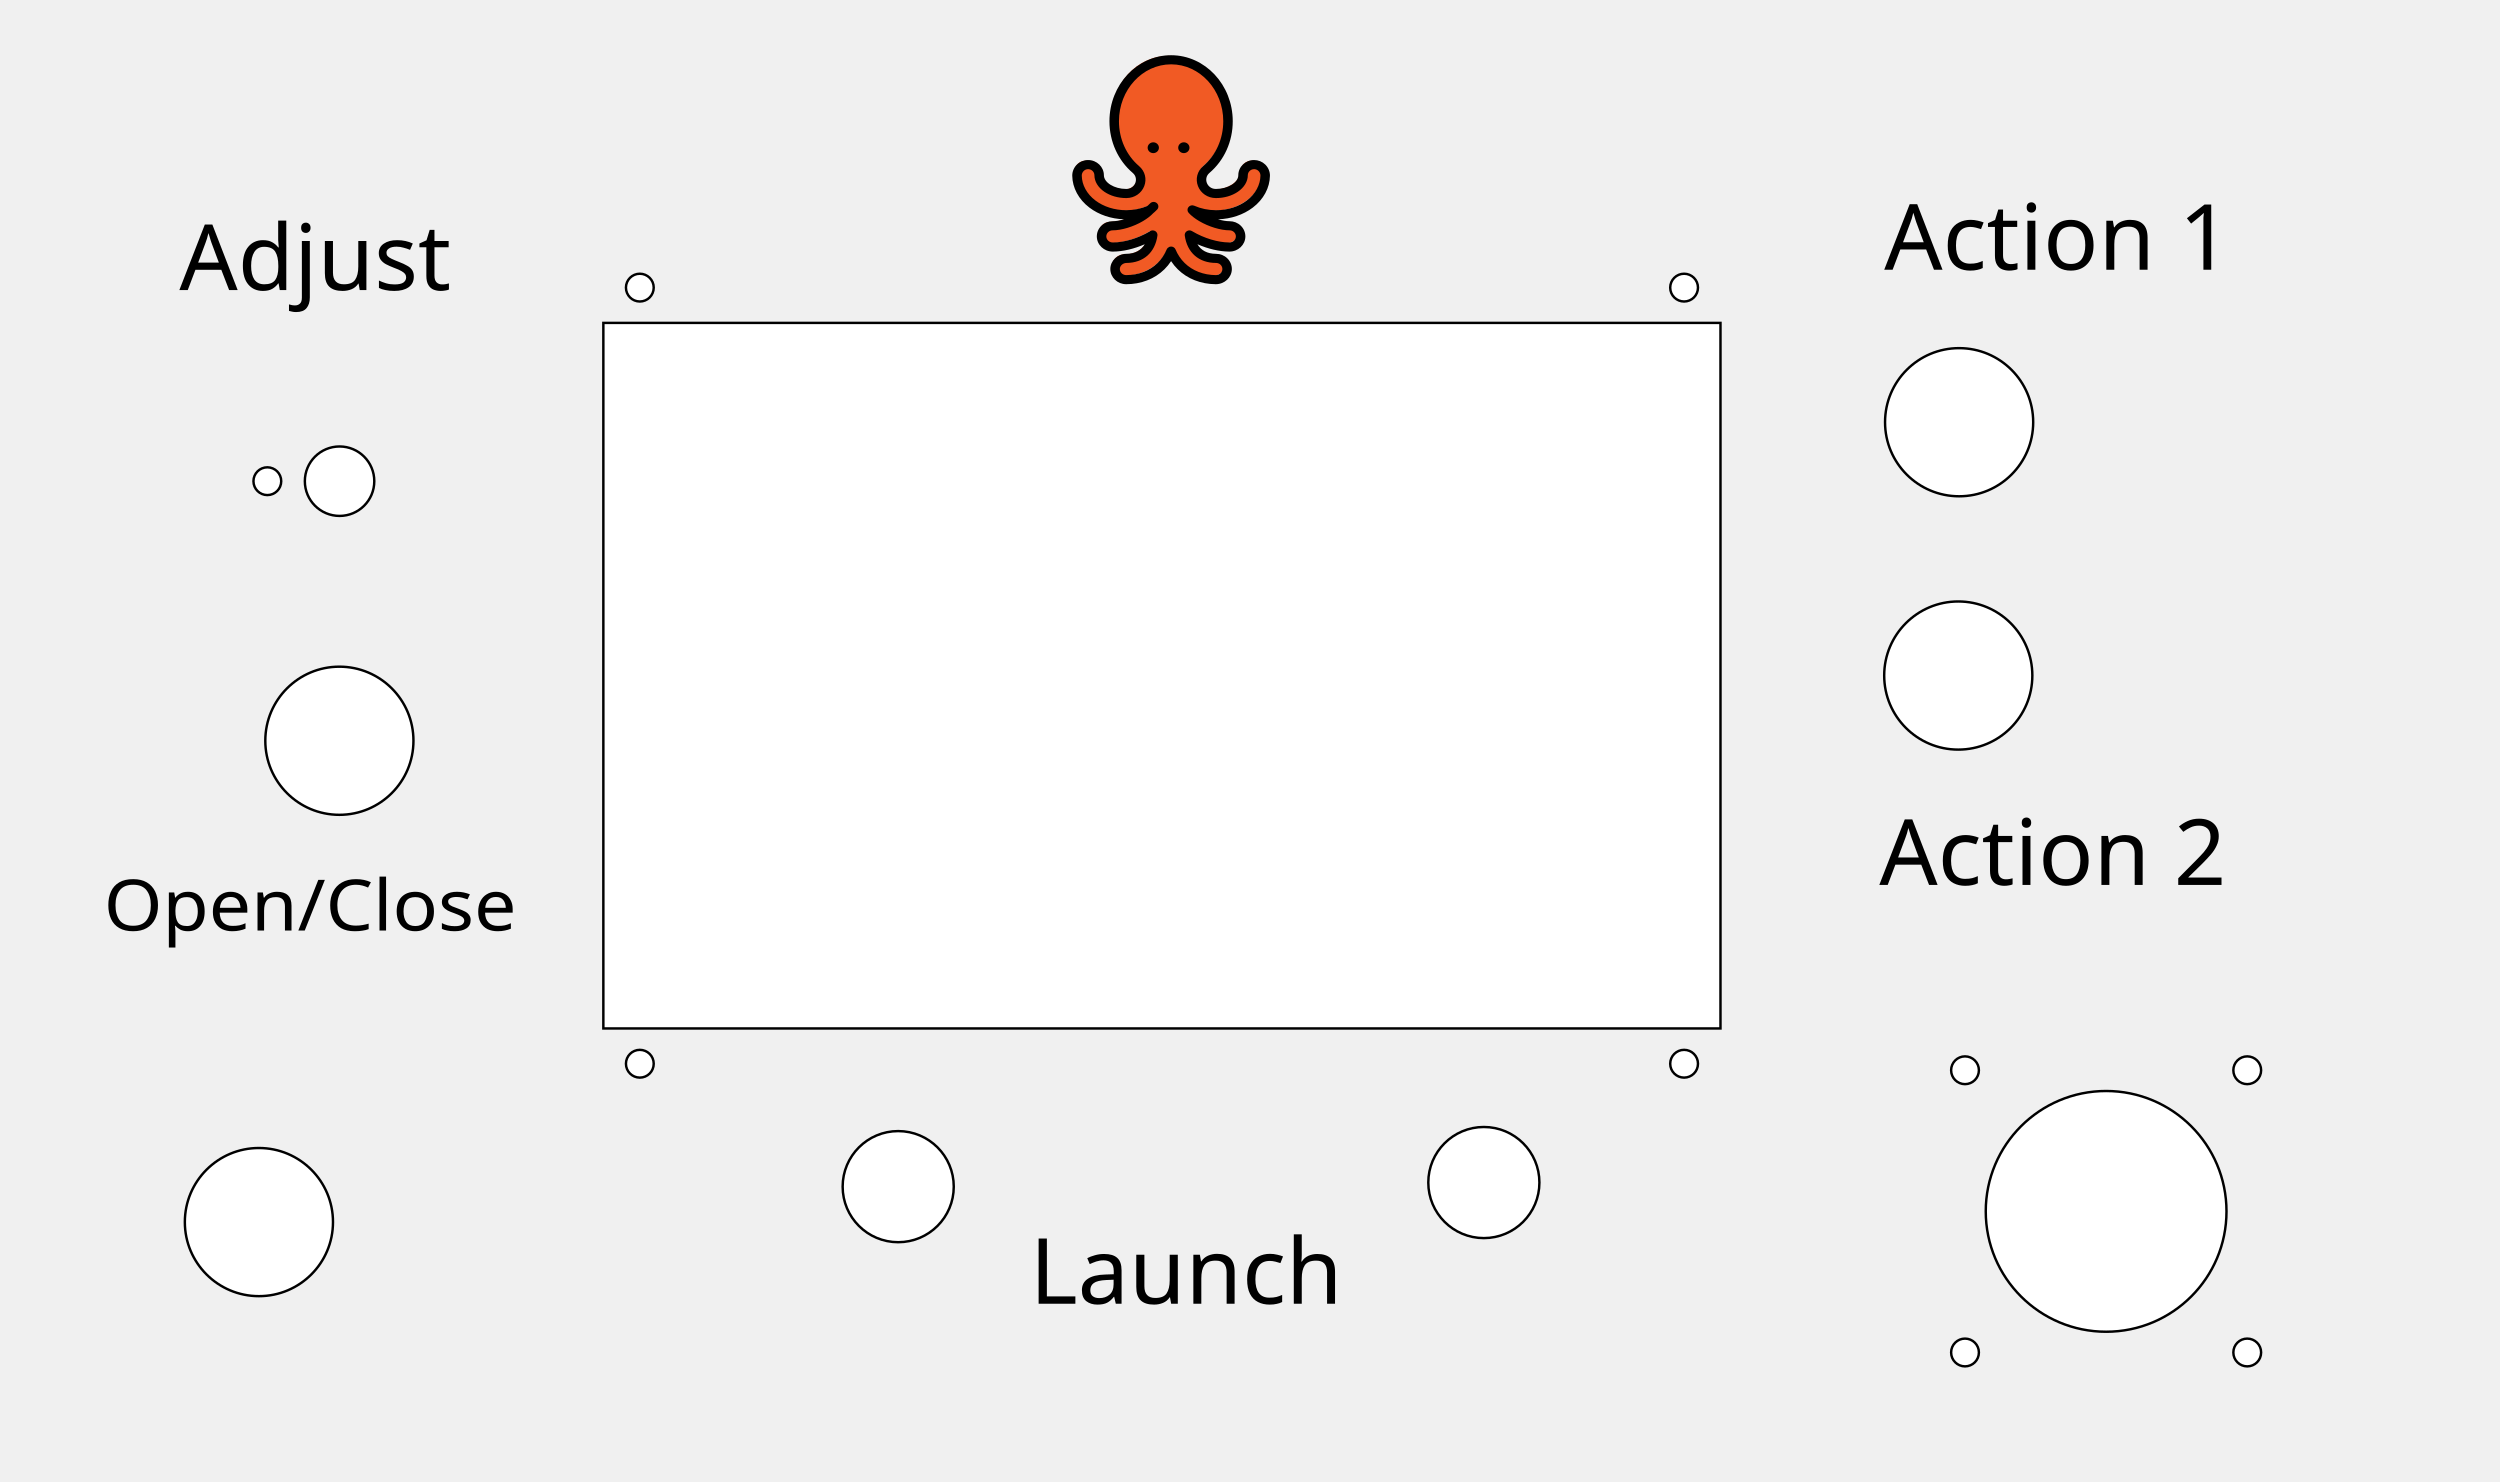
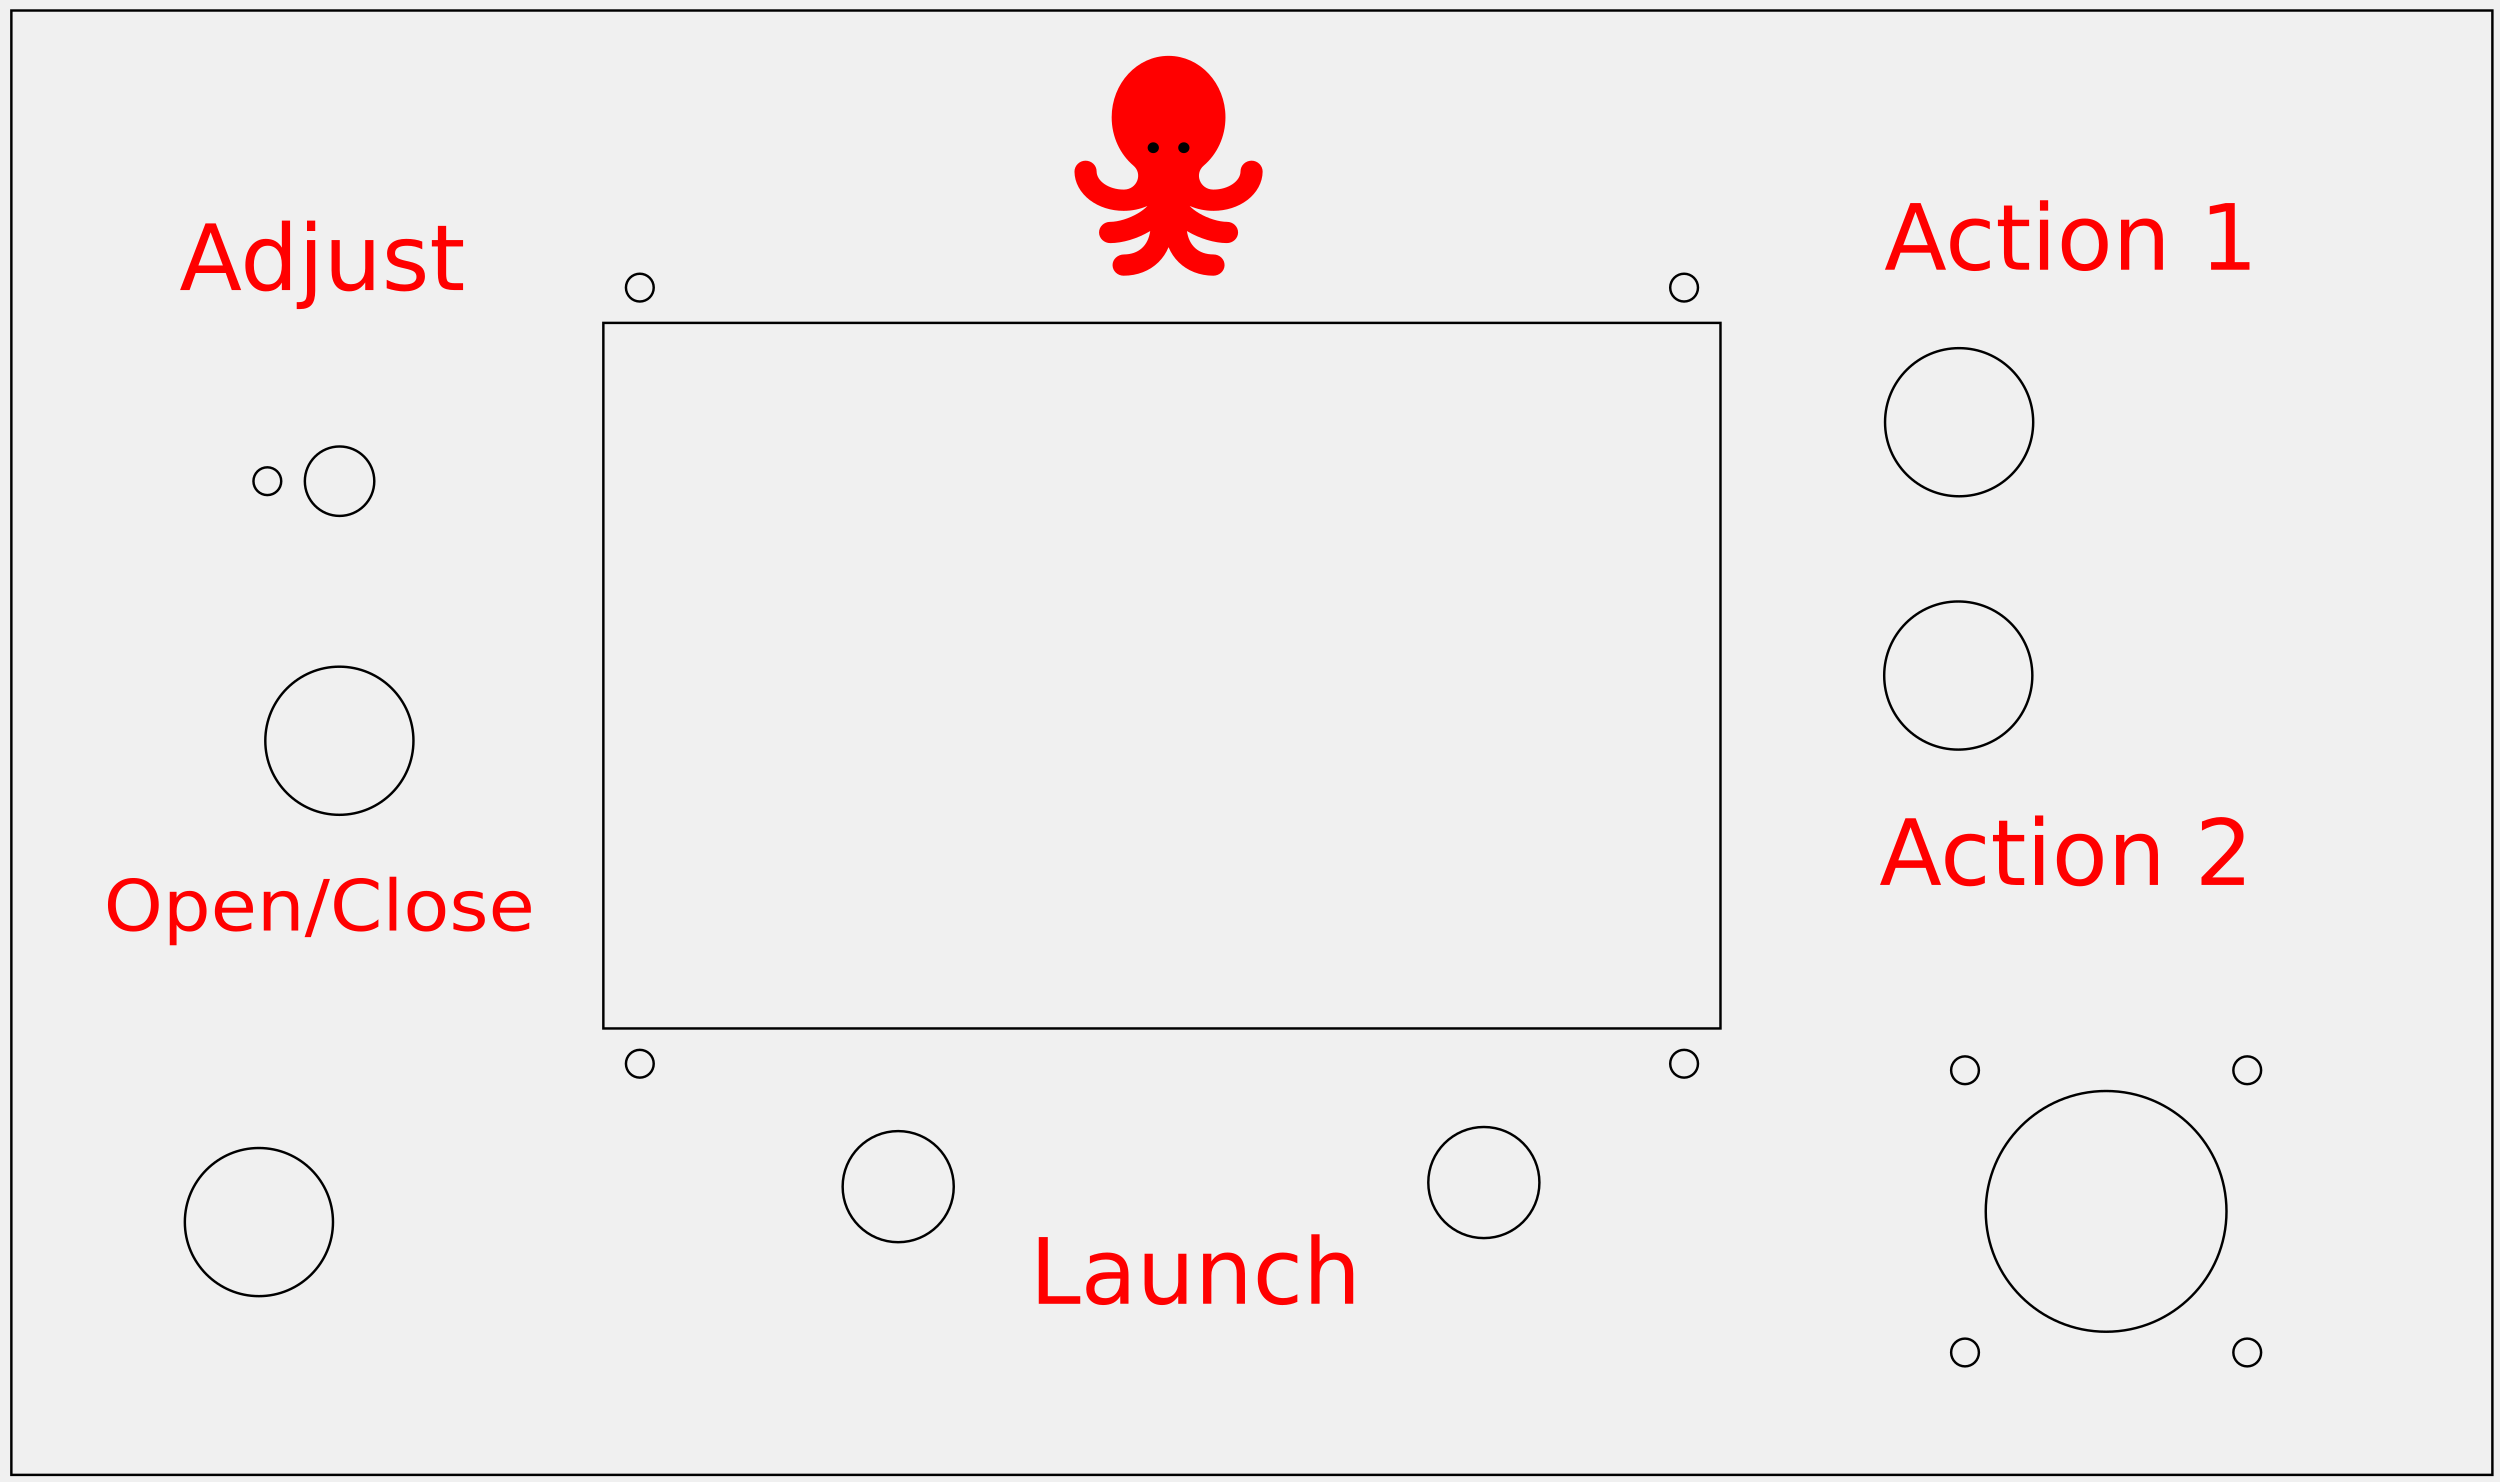
<svg xmlns="http://www.w3.org/2000/svg" width="270mm" height="160mm" viewBox="0 0 270 160" version="1.1" id="svg240">
  <defs id="defs237" />
  <g id="layer1">
-     <rect style="fill:#ffffff;stroke:#000000;stroke-width:0.265" id="rect2313" width="120.65" height="76.2" x="65.162" y="34.873" />
-     <circle style="fill:#ffffff;stroke:#000000;stroke-width:0.265" id="path2337" cx="69.102" cy="31.063" r="1.5" />
-     <circle style="fill:#ffffff;stroke:#000000;stroke-width:0.265" id="path2337-5" cx="181.882" cy="31.063" r="1.5" />
-     <circle style="fill:#ffffff;stroke:#000000;stroke-width:0.265" id="path2337-3" cx="181.882" cy="114.883" r="1.5" />
-     <circle style="fill:#ffffff;stroke:#000000;stroke-width:0.265" id="path2337-56" cx="69.102" cy="114.883" r="1.5" />
-     <circle style="fill:#ffffff;stroke:#000000;stroke-width:0.265" id="path665" cx="27.963" cy="131.985" r="8" />
-     <circle style="fill:#ffffff;stroke:#000000;stroke-width:0.265" id="path665-3" cx="36.653" cy="80.001" r="8" />
-     <text xml:space="preserve" style="font-style:normal;font-weight:normal;font-size:7.883px;line-height:1.25;font-family:sans-serif;fill:#000000;fill-opacity:1;stroke:none;stroke-width:0.246" x="10.873" y="103.553" id="text5014" transform="scale(1.030382,0.9705135)">
-       <tspan id="tspan5012" style="font-size:7.883px;stroke-width:0.246" x="10.873" y="103.553">Open/Close</tspan>
-     </text>
-     <text xml:space="preserve" style="font-style:normal;font-weight:normal;font-size:9.878px;line-height:1.25;font-family:sans-serif;fill:#000000;fill-opacity:1;stroke:none;stroke-width:0.265" x="19.371" y="31.328" id="text5014-9">
-       <tspan id="tspan5012-1" style="font-size:9.878px;stroke-width:0.265" x="19.371" y="31.328">Adjust</tspan>
-     </text>
-     <circle style="fill:#ffffff;stroke:#000000;stroke-width:0.265" id="path1952" cx="227.461" cy="130.828" r="13" />
-     <circle style="fill:#ffffff;stroke:#000000;stroke-width:0.265" id="path1954" cx="212.221" cy="115.588" r="1.5" />
-     <circle style="fill:#ffffff;stroke:#000000;stroke-width:0.265" id="path1954-3" cx="242.701" cy="115.588" r="1.5" />
-     <circle style="fill:#ffffff;stroke:#000000;stroke-width:0.265" id="path1954-6" cx="242.701" cy="146.068" r="1.5" />
-     <circle style="fill:#ffffff;stroke:#000000;stroke-width:0.265" id="path1954-7" cx="212.221" cy="146.068" r="1.5" />
-     <circle style="fill:#ffffff;stroke:#000000;stroke-width:0.265" id="path1892" cx="160.256" r="6" cy="127.715" />
-     <circle style="fill:#ffffff;stroke:#000000;stroke-width:0.265" id="path1892-5" cx="97.006" r="6" cy="128.158" />
-     <text xml:space="preserve" style="font-style:normal;font-weight:normal;font-size:9.878px;line-height:1.25;font-family:sans-serif;fill:#000000;fill-opacity:1;stroke:none;stroke-width:0.265" x="111.218" y="140.807" id="text15792">
-       <tspan id="tspan15790" style="font-size:9.878px;stroke-width:0.265" x="111.218" y="140.807">Launch</tspan>
-     </text>
-     <circle style="fill:#ffffff;stroke:#000000;stroke-width:0.265" id="path1138" cx="36.673" cy="51.969" r="3.75" />
-     <circle style="fill:#ffffff;stroke:#000000;stroke-width:0.265" id="path1140" cx="28.873" cy="51.969" r="1.5" />
-     <circle style="fill:#ffffff;stroke:#000000;stroke-width:0.265" id="path665-6" cx="211.493" cy="72.958" r="8" />
-     <circle style="fill:#ffffff;stroke:#000000;stroke-width:0.265" id="path665-7" cx="211.585" cy="45.599" r="8" />
-     <text xml:space="preserve" style="font-style:normal;font-weight:normal;font-size:9.878px;line-height:1.25;font-family:sans-serif;fill:#000000;fill-opacity:1;stroke:none;stroke-width:0.265" x="203.495" y="29.132" id="text17621">
-       <tspan id="tspan17619" style="font-size:9.878px;stroke-width:0.265" x="203.495" y="29.132">Action 1</tspan>
-     </text>
-     <text xml:space="preserve" style="font-style:normal;font-weight:normal;font-size:9.878px;line-height:1.25;font-family:sans-serif;fill:#000000;fill-opacity:1;stroke:none;stroke-width:0.265" x="202.963" y="95.576" id="text17621-6">
-       <tspan id="tspan17619-2" style="font-size:9.878px;stroke-width:0.265" x="202.963" y="95.576">Action 2</tspan>
-     </text>
-     <path style="fill:#f15a24;stroke-width:0.049" d="m 135.17,17.354 c -0.66,8.15e-4 -1.194,0.515 -1.194,1.148 0,1.07 -1.336,1.973 -2.917,1.973 -0.014,0 -0.027,-4.9e-5 -0.041,-2.34e-4 -1.408,-0.014 -2.066,-1.695 -1.012,-2.592 1.427,-1.215 2.344,-3.099 2.344,-5.214 0,-3.665 -2.751,-6.637 -6.145,-6.637 -3.394,0 -6.145,2.971 -6.145,6.637 0,2.115 0.916,3.999 2.344,5.214 1.054,0.897 0.396,2.578 -1.012,2.592 -0.014,1.15e-4 -0.027,2.33e-4 -0.041,2.33e-4 -1.581,0 -2.917,-0.904 -2.917,-1.973 0,-0.634 -0.534,-1.147 -1.194,-1.148 -0.67,-8.15e-4 -1.205,0.55 -1.197,1.194 0.015,1.159 0.618,2.273 1.659,3.063 0.987,0.749 2.283,1.162 3.649,1.162 0.912,0 1.793,-0.185 2.571,-0.53 -0.217,0.239 -0.547,0.514 -1.019,0.793 -0.951,0.562 -2.132,0.925 -3.011,0.925 -0.663,0 -1.2,0.519 -1.196,1.156 0.005,0.634 0.559,1.143 1.22,1.14 1.324,-0.006 2.907,-0.478 4.24,-1.266 0.022,-0.013 0.044,-0.027 0.066,-0.04 -0.221,1.587 -1.247,2.518 -2.84,2.53 -0.661,0.005 -1.228,0.515 -1.227,1.15 0.002,0.633 0.536,1.146 1.196,1.146 1.473,0 2.81,-0.518 3.765,-1.459 0.467,-0.46 0.832,-1.007 1.089,-1.624 0.258,0.618 0.623,1.164 1.089,1.624 0.948,0.935 2.273,1.452 3.734,1.459 0.661,0.003 1.218,-0.5 1.226,-1.135 0.007,-0.64 -0.531,-1.162 -1.195,-1.162 -1.611,0 -2.649,-0.933 -2.872,-2.531 0.022,0.013 0.043,0.027 0.066,0.04 1.333,0.788 2.916,1.26 4.24,1.266 0.661,0.003 1.215,-0.505 1.22,-1.14 0.005,-0.638 -0.532,-1.156 -1.196,-1.156 -0.878,0 -2.06,-0.363 -3.011,-0.925 -0.472,-0.279 -0.802,-0.554 -1.019,-0.793 0.778,0.345 1.659,0.53 2.571,0.53 1.366,0 2.662,-0.413 3.649,-1.162 1.041,-0.79 1.643,-1.904 1.659,-3.063 0.008,-0.644 -0.527,-1.194 -1.197,-1.194 z" id="path113892" />
-     <path d="m 136.646,17.77 c -0.323,-0.313 -0.749,-0.486 -1.201,-0.486 -7.7e-4,0 -0.002,0 -0.003,0 -0.941,0.001 -1.706,0.737 -1.706,1.641 0,0.789 -1.123,1.481 -2.404,1.481 l -0.035,-1.17e-4 c -0.52,-0.005 -0.834,-0.337 -0.955,-0.646 -0.12,-0.308 -0.11,-0.754 0.278,-1.084 1.599,-1.361 2.516,-3.396 2.516,-5.583 4e-5,-3.931 -2.987,-7.129 -6.658,-7.129 -3.671,0 -6.658,3.198 -6.658,7.129 0,2.186 0.917,4.221 2.516,5.583 0.387,0.33 0.398,0.776 0.278,1.084 -0.12,0.309 -0.434,0.641 -0.955,0.646 l -0.035,1.17e-4 c -1.281,0 -2.404,-0.692 -2.404,-1.481 0,-0.904 -0.765,-1.64 -1.706,-1.641 -0.453,0.001 -0.88,0.172 -1.203,0.486 -0.329,0.319 -0.514,0.759 -0.508,1.207 0.017,1.307 0.693,2.562 1.853,3.443 1.025,0.778 2.35,1.223 3.753,1.265 -0.447,0.131 -0.881,0.206 -1.244,0.206 -0.459,0 -0.889,0.172 -1.212,0.485 -0.323,0.312 -0.499,0.727 -0.496,1.168 0.006,0.9 0.78,1.629 1.727,1.629 0.003,0 0.006,0 0.008,0 1.072,-0.005 2.3,-0.294 3.444,-0.796 -0.393,0.668 -1.072,1.028 -1.985,1.035 -0.959,0.007 -1.737,0.745 -1.736,1.644 0.002,0.903 0.768,1.638 1.709,1.638 1.613,0 3.08,-0.571 4.132,-1.608 0.272,-0.268 0.513,-0.563 0.722,-0.883 0.209,0.32 0.45,0.615 0.722,0.883 1.044,1.029 2.5,1.6 4.099,1.608 0.948,0.003 1.731,-0.723 1.741,-1.622 0.006,-0.442 -0.17,-0.858 -0.493,-1.173 -0.323,-0.314 -0.755,-0.487 -1.215,-0.487 -0.927,0 -1.615,-0.361 -2.012,-1.035 1.145,0.502 2.372,0.791 3.445,0.796 0.003,0 0.006,0 0.008,0 0.946,0 1.72,-0.729 1.727,-1.629 0.003,-0.441 -0.173,-0.855 -0.496,-1.168 -0.323,-0.313 -0.754,-0.485 -1.212,-0.485 -0.363,0 -0.797,-0.075 -1.244,-0.206 1.402,-0.041 2.728,-0.487 3.753,-1.265 1.161,-0.881 1.836,-2.136 1.853,-3.443 0.006,-0.448 -0.179,-0.887 -0.508,-1.206 z m -1.982,3.877 c -0.897,0.681 -2.08,1.056 -3.331,1.056 -0.826,0 -1.641,-0.168 -2.356,-0.485 -0.22,-0.097 -0.481,-0.034 -0.626,0.152 -0.145,0.186 -0.135,0.444 0.025,0.619 0.283,0.311 0.665,0.61 1.136,0.888 1.026,0.607 2.313,0.998 3.28,0.998 0.183,0 0.355,0.069 0.484,0.194 0.129,0.125 0.199,0.291 0.198,0.467 -0.003,0.361 -0.319,0.65 -0.704,0.651 -1.233,-0.005 -2.719,-0.451 -3.974,-1.193 -0.012,-0.007 -0.024,-0.015 -0.036,-0.022 l -0.025,-0.015 c -0.168,-0.102 -0.383,-0.101 -0.55,0.003 -0.167,0.103 -0.257,0.29 -0.231,0.48 0.258,1.852 1.522,2.958 3.38,2.958 0.184,0 0.356,0.069 0.485,0.195 0.129,0.126 0.199,0.292 0.197,0.469 -0.004,0.358 -0.321,0.648 -0.707,0.648 -0.002,0 -0.003,0 -0.004,0 -1.322,-0.006 -2.519,-0.472 -3.369,-1.31 -0.417,-0.411 -0.747,-0.904 -0.981,-1.464 -0.078,-0.187 -0.267,-0.309 -0.476,-0.309 -0.21,0 -0.398,0.123 -0.476,0.309 -0.234,0.56 -0.564,1.053 -0.981,1.464 -0.857,0.845 -2.064,1.31 -3.397,1.31 -0.376,0 -0.682,-0.294 -0.683,-0.654 -4.1e-4,-0.353 0.328,-0.654 0.718,-0.657 1.838,-0.014 3.088,-1.12 3.344,-2.958 0.026,-0.189 -0.064,-0.376 -0.231,-0.48 -0.085,-0.052 -0.181,-0.078 -0.278,-0.078 -0.095,0 -0.189,0.025 -0.273,0.075 l -0.025,0.015 c -0.012,0.007 -0.024,0.015 -0.037,0.022 -1.255,0.742 -2.74,1.188 -3.973,1.193 -0.388,0.002 -0.702,-0.29 -0.704,-0.651 -0.002,-0.176 0.069,-0.342 0.198,-0.467 0.129,-0.125 0.301,-0.194 0.484,-0.194 0.966,0 2.254,-0.392 3.28,-0.999 0.453,-0.268 0.823,-0.555 1.103,-0.853 0.07,-0.056 0.235,-0.194 0.423,-0.393 0.19,-0.202 0.174,-0.513 -0.036,-0.696 -0.21,-0.182 -0.535,-0.167 -0.724,0.035 -0.121,0.129 -0.23,0.224 -0.288,0.272 -0.701,0.3 -1.493,0.459 -2.297,0.459 -1.251,0 -2.435,-0.375 -3.331,-1.056 -0.917,-0.696 -1.45,-1.674 -1.464,-2.682 -0.003,-0.186 0.075,-0.368 0.211,-0.501 0.128,-0.125 0.296,-0.193 0.471,-0.193 2.5e-4,0 7.7e-4,0 7.7e-4,0 0.376,4.78e-4 0.682,0.295 0.682,0.656 0,0.672 0.395,1.325 1.083,1.791 0.644,0.436 1.477,0.675 2.347,0.675 0.016,0 0.031,-4.8e-5 0.046,-2.33e-4 0.857,-0.008 1.604,-0.514 1.905,-1.287 0.3,-0.771 0.081,-1.622 -0.558,-2.166 -1.38,-1.175 -2.171,-2.941 -2.171,-4.846 -5e-5,-3.388 2.527,-6.144 5.632,-6.144 3.106,0 5.632,2.756 5.632,6.144 0,1.905 -0.791,3.671 -2.171,4.846 -0.639,0.544 -0.858,1.394 -0.558,2.166 0.301,0.773 1.049,1.279 1.905,1.287 0.015,1.17e-4 0.031,2.34e-4 0.046,2.34e-4 0.87,0 1.703,-0.24 2.347,-0.675 0.688,-0.466 1.083,-1.118 1.083,-1.791 0,-0.361 0.306,-0.655 0.682,-0.656 v 0 c 2.3e-4,0 4e-4,0 7.7e-4,0 0.175,0 0.343,0.069 0.471,0.193 0.137,0.133 0.214,0.316 0.211,0.501 -0.014,1.009 -0.547,1.987 -1.464,2.683 z" id="path113894" style="stroke-width:0.049" />
+     <rect style="fill:none;stroke:#000000;stroke-width:0.265" id="rect2313" width="120.65" height="76.2" x="65.162" y="34.873" />
+     <circle style="fill:none;stroke:#000000;stroke-width:0.265" id="path2337" cx="69.102" cy="31.063" r="1.5" />
+     <circle style="fill:none;stroke:#000000;stroke-width:0.265" id="path2337-5" cx="181.882" cy="31.063" r="1.5" />
+     <circle style="fill:none;stroke:#000000;stroke-width:0.265" id="path2337-3" cx="181.882" cy="114.883" r="1.5" />
+     <circle style="fill:none;stroke:#000000;stroke-width:0.265" id="path2337-56" cx="69.102" cy="114.883" r="1.5" />
+     <circle style="fill:none;stroke:#000000;stroke-width:0.265" id="path665" cx="27.963" cy="131.985" r="8" />
+     <circle style="fill:none;stroke:#000000;stroke-width:0.265" id="path665-3" cx="36.653" cy="80.001" r="8" />
+     <g aria-label="Open/Close" transform="scale(1.030382,0.9705135)" id="text5014" style="font-size:7.883px;line-height:1.25;stroke-width:0.246;fill:#ff0000;fill-opacity:1">
+       <path d="m 13.98,98.333 q -0.847,0 -1.347,0.631 -0.497,0.631 -0.497,1.721 0,1.085 0.497,1.717 0.5,0.631 1.347,0.631 0.847,0 1.34,-0.631 0.497,-0.631 0.497,-1.717 0,-1.089 -0.497,-1.721 -0.493,-0.631 -1.34,-0.631 z m 0,-0.631 q 1.209,0 1.932,0.812 0.724,0.808 0.724,2.171 0,1.359 -0.724,2.171 -0.724,0.808 -1.932,0.808 -1.212,0 -1.94,-0.808 -0.724,-0.808 -0.724,-2.171 0,-1.363 0.724,-2.171 0.727,-0.812 1.94,-0.812 z" id="path117967" style="fill:#ff0000;fill-opacity:1" />
+       <path d="m 18.506,102.906 v 2.286 h -0.712 v -5.951 h 0.712 v 0.654 q 0.223,-0.385 0.562,-0.57 0.343,-0.189 0.816,-0.189 0.785,0 1.274,0.624 0.493,0.624 0.493,1.64 0,1.016 -0.493,1.64 -0.489,0.624 -1.274,0.624 -0.473,0 -0.816,-0.185 -0.339,-0.189 -0.562,-0.574 z m 2.41,-1.505 q 0,-0.781 -0.323,-1.224 -0.319,-0.447 -0.881,-0.447 -0.562,0 -0.885,0.447 -0.319,0.443 -0.319,1.224 0,0.781 0.319,1.228 0.323,0.443 0.885,0.443 0.562,0 0.881,-0.443 0.323,-0.447 0.323,-1.228 z" id="path117969" style="fill:#ff0000;fill-opacity:1" />
+       <path d="m 26.513,101.22 v 0.346 h -3.256 q 0.046,0.731 0.439,1.116 0.396,0.381 1.101,0.381 0.408,0 0.789,-0.1 0.385,-0.1 0.762,-0.3 v 0.67 q -0.381,0.162 -0.781,0.246 -0.4,0.085 -0.812,0.085 -1.032,0 -1.636,-0.6 -0.6,-0.6 -0.6,-1.624 0,-1.059 0.57,-1.678 0.574,-0.624 1.544,-0.624 0.87,0 1.374,0.562 0.508,0.558 0.508,1.52 z m -0.708,-0.208 q -0.008,-0.581 -0.327,-0.928 -0.316,-0.346 -0.839,-0.346 -0.593,0 -0.951,0.335 -0.354,0.335 -0.408,0.943 z" id="path117971" style="fill:#ff0000;fill-opacity:1" />
+       <path d="m 31.259,100.951 v 2.602 h -0.708 v -2.579 q 0,-0.612 -0.239,-0.916 -0.239,-0.304 -0.716,-0.304 -0.574,0 -0.905,0.366 -0.331,0.366 -0.331,0.997 v 2.437 h -0.712 v -4.311 h 0.712 v 0.67 q 0.254,-0.389 0.597,-0.581 0.346,-0.192 0.797,-0.192 0.743,0 1.124,0.462 0.381,0.458 0.381,1.351 z" id="path117973" style="fill:#ff0000;fill-opacity:1" />
+       <path d="m 33.93,97.806 h 0.654 l -2.002,6.478 h -0.654 z" id="path117975" style="fill:#ff0000;fill-opacity:1" />
+       <path d="m 39.661,98.249 v 0.82 q -0.393,-0.366 -0.839,-0.547 -0.443,-0.181 -0.943,-0.181 -0.985,0 -1.509,0.604 -0.523,0.6 -0.523,1.74 0,1.136 0.523,1.74 0.523,0.6 1.509,0.6 0.5,0 0.943,-0.181 0.447,-0.181 0.839,-0.547 v 0.812 q -0.408,0.277 -0.866,0.416 -0.454,0.139 -0.962,0.139 -1.305,0 -2.055,-0.797 -0.751,-0.801 -0.751,-2.182 0,-1.386 0.751,-2.182 0.751,-0.801 2.055,-0.801 0.516,0 0.97,0.139 0.458,0.135 0.858,0.408 z" id="path117977" style="fill:#ff0000;fill-opacity:1" />
+       <path d="m 40.832,97.563 h 0.708 v 5.989 h -0.708 z" id="path117979" style="fill:#ff0000;fill-opacity:1" />
+       <path d="m 44.692,99.738 q -0.57,0 -0.901,0.447 -0.331,0.443 -0.331,1.216 0,0.774 0.327,1.22 0.331,0.443 0.905,0.443 0.566,0 0.897,-0.447 0.331,-0.447 0.331,-1.216 0,-0.766 -0.331,-1.212 -0.331,-0.45 -0.897,-0.45 z m 0,-0.6 q 0.924,0 1.451,0.6 0.527,0.6 0.527,1.663 0,1.059 -0.527,1.663 -0.527,0.6 -1.451,0.6 -0.928,0 -1.455,-0.6 -0.523,-0.604 -0.523,-1.663 0,-1.062 0.523,-1.663 0.527,-0.6 1.455,-0.6 z" id="path117981" style="fill:#ff0000;fill-opacity:1" />
+       <path d="m 50.593,99.369 v 0.67 q -0.3,-0.154 -0.624,-0.231 -0.323,-0.077 -0.67,-0.077 -0.527,0 -0.793,0.162 -0.262,0.162 -0.262,0.485 0,0.246 0.189,0.389 0.189,0.139 0.758,0.266 l 0.242,0.054 q 0.754,0.162 1.07,0.458 0.319,0.293 0.319,0.82 0,0.6 -0.477,0.951 -0.473,0.35 -1.305,0.35 -0.346,0 -0.724,-0.069 -0.373,-0.065 -0.789,-0.2 v -0.731 q 0.393,0.204 0.774,0.308 0.381,0.1 0.754,0.1 0.5,0 0.77,-0.169 0.269,-0.173 0.269,-0.485 0,-0.289 -0.196,-0.443 -0.192,-0.154 -0.851,-0.296 l -0.246,-0.058 q -0.658,-0.139 -0.951,-0.423 -0.293,-0.289 -0.293,-0.789 0,-0.608 0.431,-0.939 0.431,-0.331 1.224,-0.331 0.393,0 0.739,0.058 0.346,0.058 0.639,0.173 z" id="path117983" style="fill:#ff0000;fill-opacity:1" />
+       <path d="m 55.639,101.22 v 0.346 h -3.256 q 0.046,0.731 0.439,1.116 0.396,0.381 1.101,0.381 0.408,0 0.789,-0.1 0.385,-0.1 0.762,-0.3 v 0.67 q -0.381,0.162 -0.781,0.246 -0.4,0.085 -0.812,0.085 -1.032,0 -1.636,-0.6 -0.6,-0.6 -0.6,-1.624 0,-1.059 0.57,-1.678 0.574,-0.624 1.544,-0.624 0.87,0 1.374,0.562 0.508,0.558 0.508,1.52 z m -0.708,-0.208 q -0.008,-0.581 -0.327,-0.928 -0.316,-0.346 -0.839,-0.346 -0.593,0 -0.951,0.335 -0.354,0.335 -0.408,0.943 z" id="path117985" style="fill:#ff0000;fill-opacity:1" />
+     </g>
+     <g aria-label="Adjust" id="text5014-9" style="font-size:9.878px;line-height:1.25;stroke-width:0.265;fill:#ff0000;fill-opacity:1">
+       <path d="m 22.747,25.087 -1.322,3.584 h 2.648 z M 22.197,24.127 h 1.104 l 2.744,7.201 H 25.033 L 24.377,29.481 h -3.246 l -0.656,1.847 h -1.027 z" id="path117917" style="fill:#ff0000;fill-opacity:1" />
+       <path d="m 30.44,26.746 v -2.923 h 0.887 v 7.505 h -0.887 v -0.81 q -0.28,0.482 -0.709,0.719 -0.424,0.232 -1.023,0.232 -0.979,0 -1.596,-0.781 -0.613,-0.781 -0.613,-2.055 0,-1.273 0.613,-2.055 0.617,-0.781 1.596,-0.781 0.598,0 1.023,0.236 0.429,0.232 0.709,0.714 z m -3.024,1.886 q 0,0.979 0.4,1.539 0.405,0.555 1.109,0.555 0.704,0 1.109,-0.555 0.405,-0.559 0.405,-1.539 0,-0.979 -0.405,-1.534 -0.405,-0.559 -1.109,-0.559 -0.704,0 -1.109,0.559 -0.4,0.555 -0.4,1.534 z" id="path117919" style="fill:#ff0000;fill-opacity:1" />
+       <path d="m 33.156,25.926 h 0.887 v 5.498 q 0,1.032 -0.395,1.495 -0.391,0.463 -1.264,0.463 h -0.338 v -0.752 h 0.236 q 0.506,0 0.69,-0.236 0.183,-0.232 0.183,-0.969 z m 0,-2.103 h 0.887 v 1.124 h -0.887 z" id="path117921" style="fill:#ff0000;fill-opacity:1" />
+       <path d="M 35.808,29.197 V 25.926 h 0.887 v 3.236 q 0,0.767 0.299,1.153 0.299,0.381 0.897,0.381 0.719,0 1.133,-0.458 0.42,-0.458 0.42,-1.249 v -3.063 h 0.887 v 5.402 h -0.887 v -0.83 q -0.323,0.492 -0.752,0.733 -0.424,0.236 -0.989,0.236 -0.931,0 -1.413,-0.579 -0.482,-0.579 -0.482,-1.693 z m 2.233,-3.4 z" id="path117923" style="fill:#ff0000;fill-opacity:1" />
+       <path d="m 45.604,26.086 v 0.839 q -0.376,-0.193 -0.781,-0.289 -0.405,-0.096 -0.839,-0.096 -0.661,0 -0.994,0.203 -0.328,0.203 -0.328,0.608 0,0.309 0.236,0.487 0.236,0.174 0.95,0.333 l 0.304,0.068 q 0.945,0.203 1.341,0.574 0.4,0.367 0.4,1.027 0,0.752 -0.598,1.191 -0.593,0.439 -1.635,0.439 -0.434,0 -0.907,-0.087 -0.468,-0.082 -0.989,-0.251 v -0.916 q 0.492,0.256 0.969,0.386 0.477,0.125 0.945,0.125 0.627,0 0.965,-0.212 0.338,-0.217 0.338,-0.608 0,-0.362 -0.246,-0.555 -0.241,-0.193 -1.066,-0.371 l -0.309,-0.072 q -0.825,-0.174 -1.191,-0.531 -0.367,-0.362 -0.367,-0.989 0,-0.762 0.54,-1.177 0.54,-0.415 1.534,-0.415 0.492,0 0.926,0.072 0.434,0.072 0.801,0.217 z" id="path117925" style="fill:#ff0000;fill-opacity:1" />
+       <path d="m 48.184,24.393 v 1.534 h 1.828 v 0.69 h -1.828 v 2.932 q 0,0.661 0.178,0.849 0.183,0.188 0.738,0.188 h 0.912 v 0.743 h -0.912 q -1.027,0 -1.418,-0.381 -0.391,-0.386 -0.391,-1.399 V 26.616 H 46.641 V 25.926 h 0.651 v -1.534 z" id="path117927" style="fill:#ff0000;fill-opacity:1" />
+     </g>
+     <circle style="fill:none;stroke:#000000;stroke-width:0.265" id="path1952" cx="227.461" cy="130.828" r="13" />
+     <circle style="fill:none;stroke:#000000;stroke-width:0.265" id="path1954" cx="212.221" cy="115.588" r="1.5" />
+     <circle style="fill:none;stroke:#000000;stroke-width:0.265" id="path1954-3" cx="242.701" cy="115.588" r="1.5" />
+     <circle style="fill:none;stroke:#000000;stroke-width:0.265" id="path1954-6" cx="242.701" cy="146.068" r="1.5" />
+     <circle style="fill:none;stroke:#000000;stroke-width:0.265" id="path1954-7" cx="212.221" cy="146.068" r="1.5" />
+     <circle style="fill:none;stroke:#000000;stroke-width:0.265" id="path1892" cx="160.256" r="6" cy="127.715" />
+     <circle style="fill:none;stroke:#000000;stroke-width:0.265" id="path1892-5" cx="97.006" r="6" cy="128.158" />
+     <g aria-label="Launch" id="text15792" style="font-size:9.878px;line-height:1.25;stroke-width:0.265;fill:#ff0000;fill-opacity:1">
+       <path d="m 112.187,133.606 h 0.974 v 6.381 h 3.506 v 0.82 h -4.481 z" id="path118007" style="fill:#ff0000;fill-opacity:1" />
+       <path d="m 120.107,138.091 q -1.076,0 -1.49,0.246 -0.415,0.246 -0.415,0.839 0,0.473 0.309,0.752 0.314,0.275 0.849,0.275 0.738,0 1.182,-0.521 0.449,-0.526 0.449,-1.394 v -0.198 z m 1.77,-0.367 v 3.082 h -0.887 v -0.82 q -0.304,0.492 -0.757,0.728 -0.453,0.232 -1.109,0.232 -0.83,0 -1.322,-0.463 -0.487,-0.468 -0.487,-1.249 0,-0.912 0.608,-1.375 0.613,-0.463 1.823,-0.463 h 1.244 v -0.087 q 0,-0.613 -0.405,-0.945 -0.4,-0.338 -1.129,-0.338 -0.463,0 -0.902,0.111 -0.439,0.111 -0.844,0.333 v -0.82 q 0.487,-0.188 0.945,-0.28 0.458,-0.097 0.892,-0.097 1.172,0 1.751,0.608 0.579,0.608 0.579,1.842 z" id="path118009" style="fill:#ff0000;fill-opacity:1" />
+       <path d="m 123.613,138.675 v -3.27 h 0.887 v 3.236 q 0,0.767 0.299,1.153 0.299,0.381 0.897,0.381 0.719,0 1.133,-0.458 0.42,-0.458 0.42,-1.249 v -3.063 h 0.887 v 5.402 h -0.887 v -0.83 q -0.323,0.492 -0.752,0.733 -0.424,0.236 -0.989,0.236 -0.931,0 -1.413,-0.579 -0.482,-0.579 -0.482,-1.693 z m 2.233,-3.4 z" id="path118011" style="fill:#ff0000;fill-opacity:1" />
+       <path d="m 134.456,137.546 v 3.26 h -0.887 v -3.232 q 0,-0.767 -0.299,-1.148 -0.299,-0.381 -0.897,-0.381 -0.719,0 -1.133,0.458 -0.415,0.458 -0.415,1.249 v 3.053 h -0.892 v -5.402 h 0.892 v 0.839 q 0.318,-0.487 0.748,-0.728 0.434,-0.241 0.998,-0.241 0.931,0 1.408,0.579 0.477,0.574 0.477,1.693 z" id="path118013" style="fill:#ff0000;fill-opacity:1" />
+       <path d="m 140.113,135.612 v 0.83 q -0.376,-0.207 -0.757,-0.309 -0.376,-0.106 -0.762,-0.106 -0.863,0 -1.341,0.55 -0.477,0.545 -0.477,1.534 0,0.989 0.477,1.539 0.477,0.545 1.341,0.545 0.386,0 0.762,-0.101 0.381,-0.106 0.757,-0.314 v 0.82 q -0.371,0.174 -0.772,0.26 -0.395,0.087 -0.844,0.087 -1.22,0 -1.939,-0.767 -0.719,-0.767 -0.719,-2.069 0,-1.322 0.723,-2.079 0.728,-0.757 1.992,-0.757 0.41,0 0.801,0.087 0.391,0.082 0.757,0.251 z" id="path118015" style="fill:#ff0000;fill-opacity:1" />
+       <path d="m 146.147,137.546 v 3.26 h -0.887 v -3.232 q 0,-0.767 -0.299,-1.148 -0.299,-0.381 -0.897,-0.381 -0.719,0 -1.133,0.458 -0.415,0.458 -0.415,1.249 v 3.053 h -0.892 v -7.505 h 0.892 v 2.942 q 0.318,-0.487 0.748,-0.728 0.434,-0.241 0.998,-0.241 0.931,0 1.408,0.579 0.477,0.574 0.477,1.693 z" id="path118017" style="fill:#ff0000;fill-opacity:1" />
+     </g>
+     <circle style="fill:none;stroke:#000000;stroke-width:0.265" id="path1138" cx="36.673" cy="51.969" r="3.75" />
+     <circle style="fill:none;stroke:#000000;stroke-width:0.265" id="path1140" cx="28.873" cy="51.969" r="1.5" />
+     <circle style="fill:none;stroke:#000000;stroke-width:0.265" id="path665-6" cx="211.493" cy="72.958" r="8" />
+     <circle style="fill:none;stroke:#000000;stroke-width:0.265" id="path665-7" cx="211.585" cy="45.599" r="8" />
+     <g aria-label="Action 1" id="text17621" style="font-size:9.878px;line-height:1.25;stroke-width:0.265;fill:#ff0000;fill-opacity:1">
+       <path d="m 206.872,22.891 -1.322,3.584 h 2.648 z m -0.55,-0.96 h 1.104 l 2.744,7.201 h -1.013 l -0.656,-1.847 h -3.246 l -0.656,1.847 h -1.027 z" id="path118039" style="fill:#ff0000;fill-opacity:1" />
+       <path d="m 214.897,23.938 v 0.83 q -0.376,-0.207 -0.757,-0.309 -0.376,-0.106 -0.762,-0.106 -0.863,0 -1.341,0.55 -0.477,0.545 -0.477,1.534 0,0.989 0.477,1.539 0.477,0.545 1.341,0.545 0.386,0 0.762,-0.101 0.381,-0.106 0.757,-0.314 v 0.82 q -0.371,0.174 -0.772,0.26 -0.396,0.087 -0.844,0.087 -1.22,0 -1.939,-0.767 -0.719,-0.767 -0.719,-2.069 0,-1.322 0.723,-2.079 0.728,-0.757 1.992,-0.757 0.41,0 0.801,0.087 0.391,0.082 0.757,0.251 z" id="path118041" style="fill:#ff0000;fill-opacity:1" />
+       <path d="m 217.319,22.196 v 1.534 h 1.828 v 0.69 h -1.828 v 2.932 q 0,0.661 0.178,0.849 0.183,0.188 0.738,0.188 h 0.912 v 0.743 h -0.912 q -1.027,0 -1.418,-0.381 -0.391,-0.386 -0.391,-1.399 v -2.932 h -0.651 v -0.69 h 0.651 V 22.196 Z" id="path118043" style="fill:#ff0000;fill-opacity:1" />
+       <path d="m 220.314,23.73 h 0.887 v 5.402 h -0.887 z m 0,-2.103 h 0.887 v 1.124 h -0.887 z" id="path118045" style="fill:#ff0000;fill-opacity:1" />
+       <path d="m 225.151,24.352 q -0.714,0 -1.129,0.559 -0.415,0.555 -0.415,1.524 0,0.969 0.41,1.529 0.415,0.555 1.133,0.555 0.709,0 1.124,-0.559 0.415,-0.559 0.415,-1.524 0,-0.96 -0.415,-1.519 -0.415,-0.564 -1.124,-0.564 z m 0,-0.752 q 1.158,0 1.818,0.752 0.661,0.752 0.661,2.084 0,1.326 -0.661,2.084 -0.661,0.752 -1.818,0.752 -1.162,0 -1.823,-0.752 -0.656,-0.757 -0.656,-2.084 0,-1.331 0.656,-2.084 0.661,-0.752 1.823,-0.752 z" id="path118047" style="fill:#ff0000;fill-opacity:1" />
+       <path d="m 233.592,25.872 v 3.26 h -0.887 v -3.232 q 0,-0.767 -0.299,-1.148 -0.299,-0.381 -0.897,-0.381 -0.719,0 -1.133,0.458 -0.415,0.458 -0.415,1.249 v 3.053 h -0.892 v -5.402 h 0.892 v 0.839 q 0.318,-0.487 0.748,-0.728 0.434,-0.241 0.998,-0.241 0.931,0 1.408,0.579 0.477,0.574 0.477,1.693 z" id="path118049" style="fill:#ff0000;fill-opacity:1" />
+       <path d="m 238.796,28.312 h 1.592 v -5.494 l -1.732,0.347 v -0.887 l 1.722,-0.347 h 0.974 v 6.381 h 1.592 v 0.82 h -4.148 z" id="path118051" style="fill:#ff0000;fill-opacity:1" />
+     </g>
+     <g aria-label="Action 2" id="text17621-6" style="font-size:9.878px;line-height:1.25;stroke-width:0.265;fill:#ff0000;fill-opacity:1">
+       <path d="m 206.339,89.335 -1.322,3.584 h 2.648 z m -0.55,-0.96 h 1.105 l 2.744,7.201 h -1.013 l -0.656,-1.847 h -3.246 l -0.656,1.847 h -1.027 z" id="path118073" style="fill:#ff0000;fill-opacity:1" />
+       <path d="m 214.365,90.382 v 0.83 q -0.376,-0.207 -0.757,-0.309 -0.376,-0.106 -0.762,-0.106 -0.863,0 -1.341,0.55 -0.477,0.545 -0.477,1.534 0,0.989 0.477,1.539 0.477,0.545 1.341,0.545 0.386,0 0.762,-0.101 0.381,-0.106 0.757,-0.314 v 0.82 q -0.371,0.174 -0.772,0.26 -0.395,0.087 -0.844,0.087 -1.22,0 -1.939,-0.767 -0.719,-0.767 -0.719,-2.069 0,-1.322 0.723,-2.079 0.728,-0.757 1.992,-0.757 0.41,0 0.801,0.087 0.391,0.082 0.757,0.251 z" id="path118075" style="fill:#ff0000;fill-opacity:1" />
+       <path d="m 216.786,88.641 v 1.534 h 1.828 v 0.69 h -1.828 v 2.932 q 0,0.661 0.178,0.849 0.183,0.188 0.738,0.188 h 0.912 v 0.743 h -0.912 q -1.027,0 -1.418,-0.381 -0.391,-0.386 -0.391,-1.399 v -2.932 h -0.651 v -0.69 h 0.651 V 88.641 Z" id="path118077" style="fill:#ff0000;fill-opacity:1" />
+       <path d="m 219.781,90.174 h 0.887 v 5.402 h -0.887 z m 0,-2.103 h 0.887 v 1.124 h -0.887 z" id="path118079" style="fill:#ff0000;fill-opacity:1" />
+       <path d="m 224.619,90.797 q -0.714,0 -1.129,0.559 -0.415,0.555 -0.415,1.524 0,0.969 0.41,1.529 0.415,0.555 1.133,0.555 0.709,0 1.124,-0.559 0.415,-0.559 0.415,-1.524 0,-0.96 -0.415,-1.519 -0.415,-0.564 -1.124,-0.564 z m 0,-0.752 q 1.158,0 1.818,0.752 0.661,0.752 0.661,2.084 0,1.326 -0.661,2.084 -0.661,0.752 -1.818,0.752 -1.162,0 -1.823,-0.752 -0.656,-0.757 -0.656,-2.084 0,-1.331 0.656,-2.084 0.661,-0.752 1.823,-0.752 z" id="path118081" style="fill:#ff0000;fill-opacity:1" />
+       <path d="m 233.06,92.316 v 3.26 h -0.887 v -3.232 q 0,-0.767 -0.299,-1.148 -0.299,-0.381 -0.897,-0.381 -0.719,0 -1.133,0.458 -0.415,0.458 -0.415,1.249 v 3.053 h -0.892 v -5.402 h 0.892 v 0.839 q 0.318,-0.487 0.748,-0.728 0.434,-0.241 0.998,-0.241 0.931,0 1.408,0.579 0.477,0.574 0.477,1.693 z" id="path118083" style="fill:#ff0000;fill-opacity:1" />
+       <path d="m 238.934,94.756 h 3.4 v 0.82 h -4.572 v -0.82 q 0.555,-0.574 1.51,-1.539 0.96,-0.969 1.206,-1.249 0.468,-0.526 0.651,-0.887 0.188,-0.367 0.188,-0.719 0,-0.574 -0.405,-0.936 -0.4,-0.362 -1.047,-0.362 -0.458,0 -0.969,0.159 -0.506,0.159 -1.085,0.482 v -0.984 q 0.588,-0.236 1.1,-0.357 0.511,-0.121 0.936,-0.121 1.119,0 1.785,0.559 0.666,0.559 0.666,1.495 0,0.444 -0.169,0.844 -0.164,0.395 -0.603,0.936 -0.121,0.14 -0.767,0.81 -0.646,0.666 -1.823,1.867 z" id="path118085" style="fill:#ff0000;fill-opacity:1" />
+     </g>
+     <path style="fill:#ff0000;stroke-width:0.049;fill-opacity:1" d="m 135.17,17.354 c -0.66,8.15e-4 -1.194,0.515 -1.194,1.148 0,1.07 -1.336,1.973 -2.917,1.973 -0.014,0 -0.027,-4.9e-5 -0.041,-2.34e-4 -1.408,-0.014 -2.066,-1.695 -1.012,-2.592 1.427,-1.215 2.344,-3.099 2.344,-5.214 0,-3.665 -2.751,-6.637 -6.145,-6.637 -3.394,0 -6.145,2.971 -6.145,6.637 0,2.115 0.916,3.999 2.344,5.214 1.054,0.897 0.396,2.578 -1.012,2.592 -0.014,1.15e-4 -0.027,2.33e-4 -0.041,2.33e-4 -1.581,0 -2.917,-0.904 -2.917,-1.973 0,-0.634 -0.534,-1.147 -1.194,-1.148 -0.67,-8.15e-4 -1.205,0.55 -1.197,1.194 0.015,1.159 0.618,2.273 1.659,3.063 0.987,0.749 2.283,1.162 3.649,1.162 0.912,0 1.793,-0.185 2.571,-0.53 -0.217,0.239 -0.547,0.514 -1.019,0.793 -0.951,0.562 -2.132,0.925 -3.011,0.925 -0.663,0 -1.2,0.519 -1.196,1.156 0.005,0.634 0.559,1.143 1.22,1.14 1.324,-0.006 2.907,-0.478 4.24,-1.266 0.022,-0.013 0.044,-0.027 0.066,-0.04 -0.221,1.587 -1.247,2.518 -2.84,2.53 -0.661,0.005 -1.228,0.515 -1.227,1.15 0.002,0.633 0.536,1.146 1.196,1.146 1.473,0 2.81,-0.518 3.765,-1.459 0.467,-0.46 0.832,-1.007 1.089,-1.624 0.258,0.618 0.623,1.164 1.089,1.624 0.948,0.935 2.273,1.452 3.734,1.459 0.661,0.003 1.218,-0.5 1.226,-1.135 0.007,-0.64 -0.531,-1.162 -1.195,-1.162 -1.611,0 -2.649,-0.933 -2.872,-2.531 0.022,0.013 0.043,0.027 0.066,0.04 1.333,0.788 2.916,1.26 4.24,1.266 0.661,0.003 1.215,-0.505 1.22,-1.14 0.005,-0.638 -0.532,-1.156 -1.196,-1.156 -0.878,0 -2.06,-0.363 -3.011,-0.925 -0.472,-0.279 -0.802,-0.554 -1.019,-0.793 0.778,0.345 1.659,0.53 2.571,0.53 1.366,0 2.662,-0.413 3.649,-1.162 1.041,-0.79 1.643,-1.904 1.659,-3.063 0.008,-0.644 -0.527,-1.194 -1.197,-1.194 z" id="path113892" />
    <path d="m 125.163,15.954 c 0,-0.322 -0.273,-0.584 -0.609,-0.584 -0.336,0 -0.609,0.262 -0.609,0.584 0,0.322 0.273,0.584 0.609,0.584 0.336,0 0.609,-0.262 0.609,-0.584 z" id="path113896" style="stroke-width:0.049" />
    <path d="m 127.855,15.369 c -0.336,0 -0.609,0.262 -0.609,0.584 0,0.322 0.273,0.584 0.609,0.584 0.336,0 0.609,-0.262 0.609,-0.584 0,-0.322 -0.273,-0.584 -0.609,-0.584 z" id="path113898" style="stroke-width:0.049" />
+     <rect style="fill:none;fill-opacity:1;stroke:#000000;stroke-width:0.265" id="rect118484" width="267.951" height="158.153" x="1.227" y="1.135" />
  </g>
</svg>
